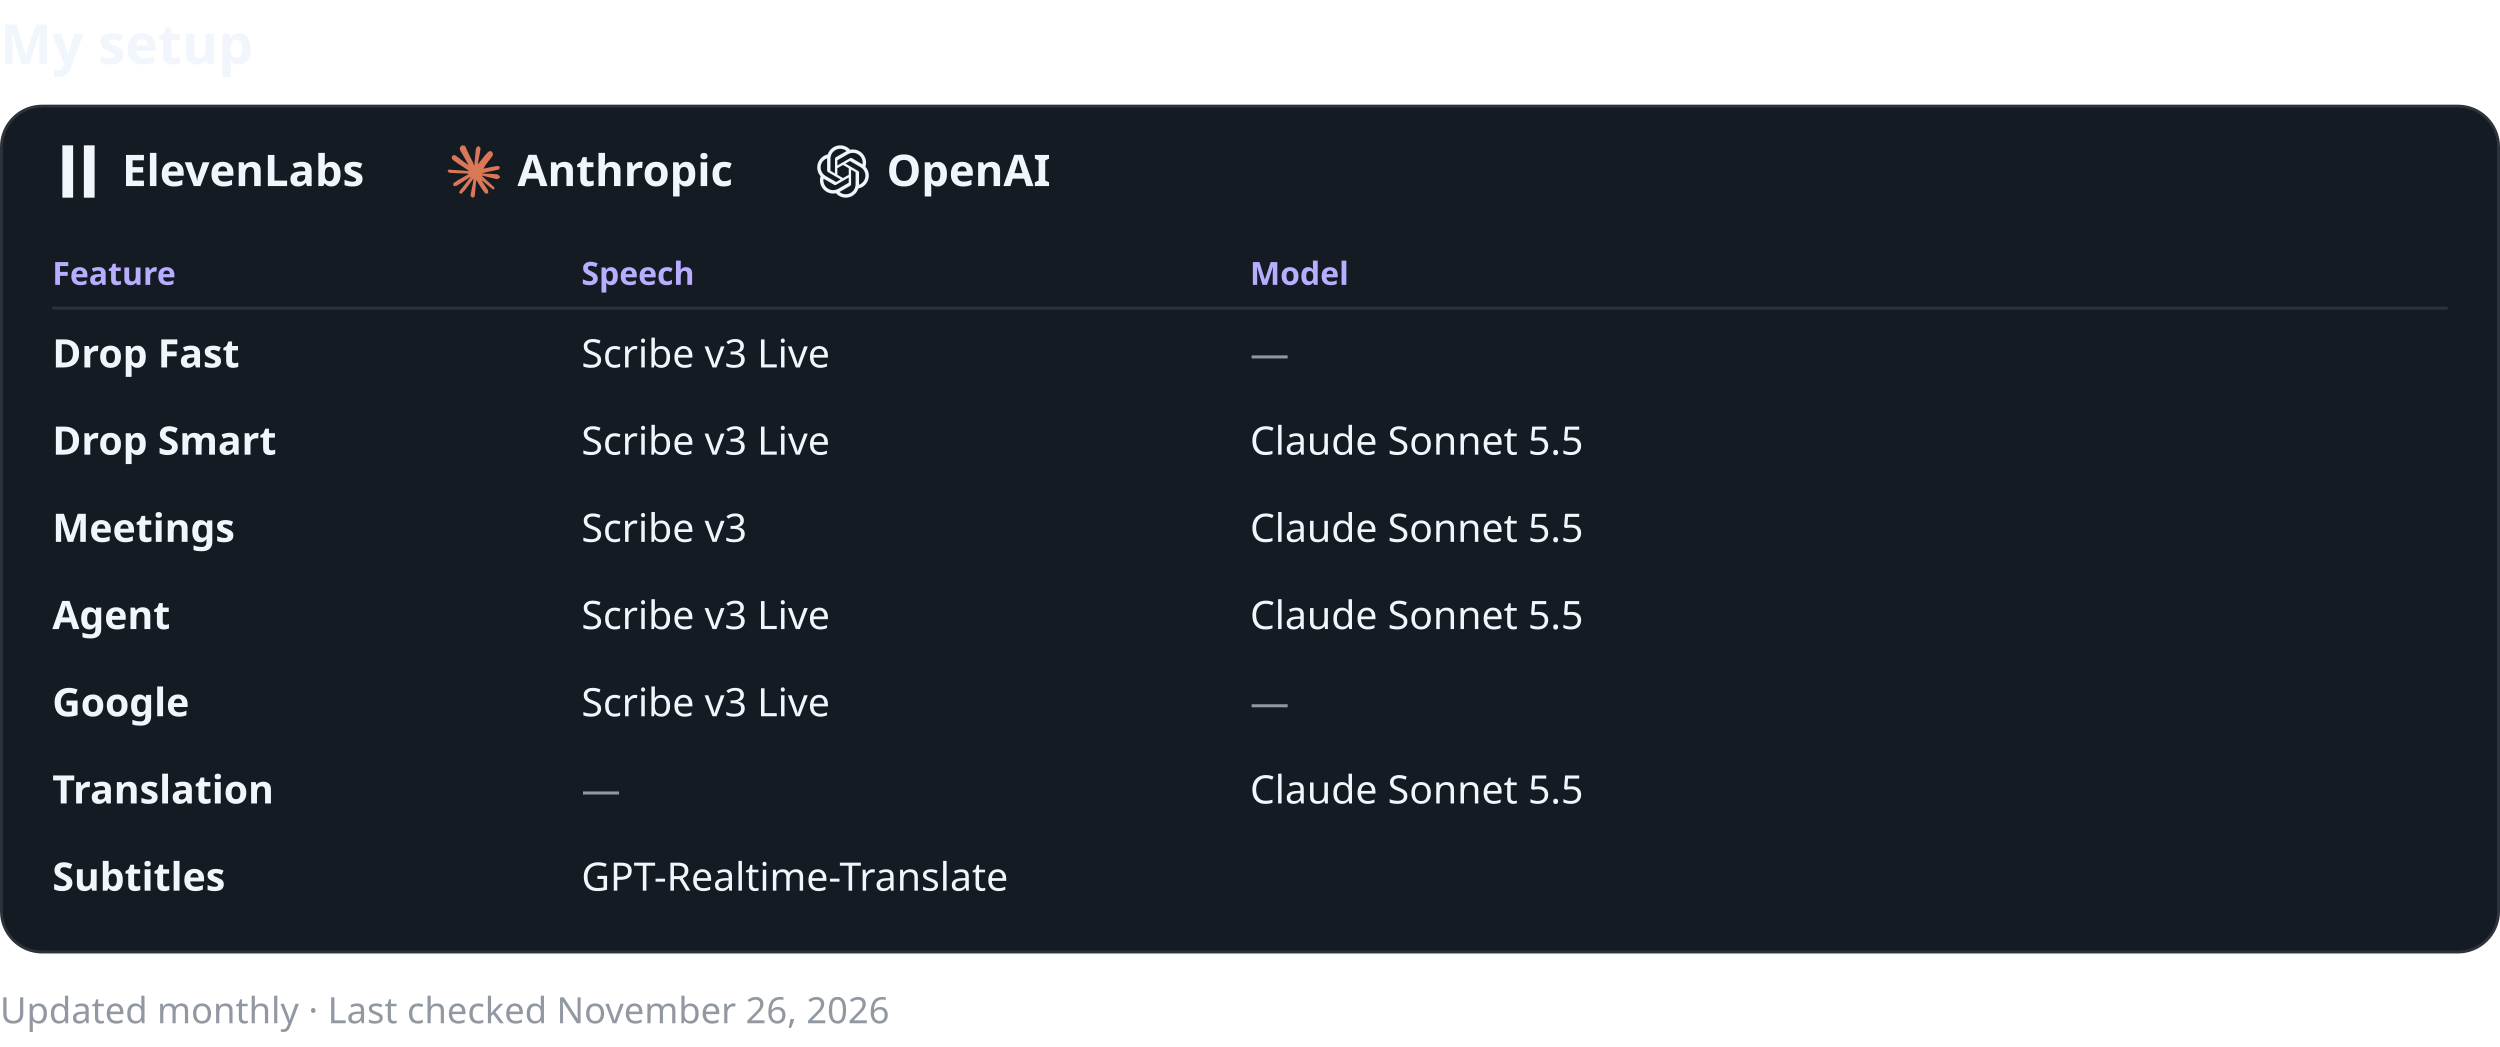
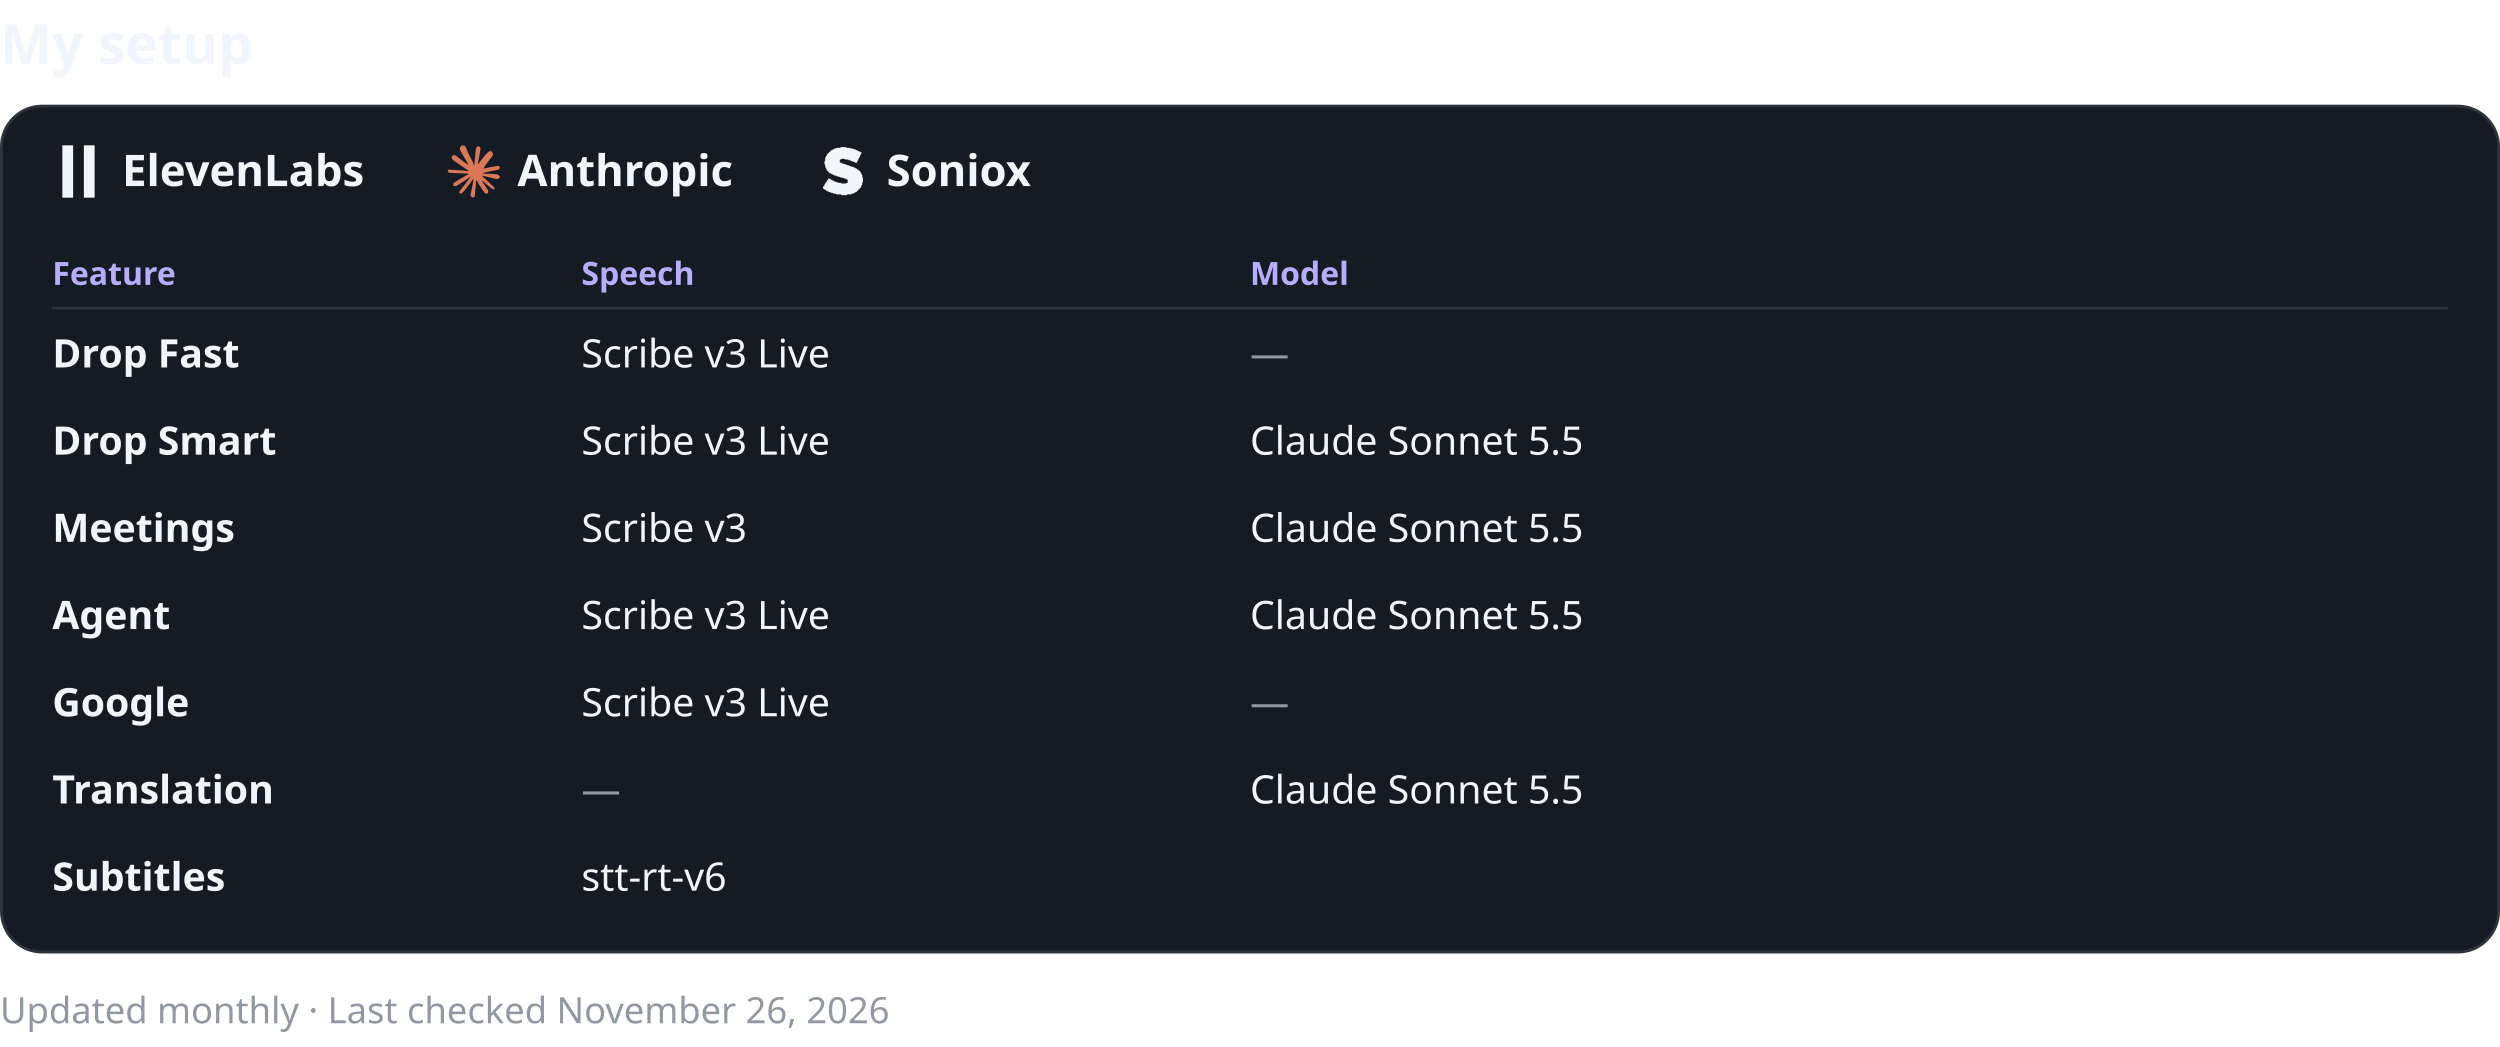
<svg xmlns="http://www.w3.org/2000/svg" width="860" height="360" viewBox="0 0 860 360">
  <text x="0" y="22" font-family="-apple-system, BlinkMacSystemFont, 'Segoe UI', 'Noto Sans', Helvetica, Arial, sans-serif" font-size="19" font-weight="700" fill="#f0f6fc">My setup</text>
  <rect x="0.5" y="36.5" width="859" height="291" rx="14" fill="#151b23" stroke="#2d333b" />
  <svg x="18" y="50" width="18" height="18" fill="#f0f6fc" role="img" viewBox="0 0 24 24">
    <path d="M4.604 0v24h4.932V0zm9.861 0v24h4.932V0z" />
  </svg>
  <text x="42" y="64" font-family="-apple-system, BlinkMacSystemFont, 'Segoe UI', 'Noto Sans', Helvetica, Arial, sans-serif" font-size="15" font-weight="600" fill="#f0f6fc">ElevenLabs</text>
  <svg x="154.0" y="50" width="18" height="18" fill="#d97757" role="img" viewBox="0 0 24 24">
    <path d="m4.714 15.956 4.717-2.647.079-.231-.079-.128h-.231l-.789-.049-2.696-.073-2.337-.097-2.265-.121-.571-.121-.534-.704.055-.352.48-.322.686.061 1.518.103 2.277.158 1.651.097 2.447.255h.389l.055-.158-.134-.097-.103-.097L6.973 9.836l-2.55-1.688-1.336-.971-.723-.492-.364-.461-.158-1.008.656-.723.88.061.225.061.892.686 1.906 1.475 2.489 1.834.364.303.146-.103.018-.073-.164-.273-1.354-2.447-1.445-2.489-.643-1.032-.17-.619c-.061-.255-.103-.467-.103-.729L6.287.134 6.7 0l.996.134.419.364.619 1.415 1.002 2.228 1.554 3.03.455.898.243.832.091.255h.158v-.146l.128-1.706.237-2.095.231-2.696.079-.759.376-.911.747-.492.583.279.48.686-.067.443-.285 1.852-.559 2.902-.364 1.943h.212l.243-.243.984-1.305 1.651-2.064.729-.82.85-.905.546-.431h1.032l.759 1.129-.34 1.166-1.062 1.348-.88 1.141-1.263 1.7-.789 1.36.073.109.188-.018 2.853-.607 1.542-.279 1.84-.316.832.389.091.395-.328.807-1.967.486-2.307.461-3.436.814-.043.03.049.061 1.548.146.662.036h1.621l3.018.225.789.522.474.638-.079.486-1.214.619-1.639-.389-3.825-.911-1.311-.328h-.182v.109l1.093 1.069 2.003 1.809 2.507 2.331.128.577-.322.455-.34-.049-2.204-1.657-.85-.747-1.925-1.621h-.128v.17l.443.65 2.344 3.521.121 1.081-.17.352-.607.212-.668-.121-1.372-1.925L14.38 17.959l-1.141-1.943-.14.079-.674 7.255-.316.37-.729.279-.607-.461-.322-.747.322-1.475.389-1.925.316-1.53.285-1.9.17-.631-.012-.043-.14.018-1.433 1.967-2.18 2.945-1.724 1.846-.413.164-.716-.37.067-.662.401-.589 2.386-3.036 1.439-1.882.929-1.087-.006-.158h-.055l-6.338 4.116-1.129.146-.486-.455.061-.747.231-.243 1.906-1.311Z" />
  </svg>
  <text x="178.0" y="64" font-family="-apple-system, BlinkMacSystemFont, 'Segoe UI', 'Noto Sans', Helvetica, Arial, sans-serif" font-size="15" font-weight="600" fill="#f0f6fc">Anthropic</text>
-   <svg x="281.0" y="50" width="18" height="18" fill="#f0f6fc" role="img" viewBox="0 0 24 24">
-     <path d="M22.282 9.821a5.985 5.985 0 0 0-.516-4.911 6.046 6.046 0 0 0-6.51-2.9A6.065 6.065 0 0 0 4.981 4.182a5.985 5.985 0 0 0-3.998 2.9 6.046 6.046 0 0 0 .743 7.097 5.98 5.98 0 0 0 .511 4.911 6.051 6.051 0 0 0 6.515 2.9A5.985 5.985 0 0 0 13.26 24a6.056 6.056 0 0 0 5.772-4.206 5.989 5.989 0 0 0 3.998-2.9 6.056 6.056 0 0 0-.748-7.073zm-9.022 12.608a4.476 4.476 0 0 1-2.876-1.041l.142-.08 4.778-2.758a.795.795 0 0 0 .393-.681v-6.737l2.02 1.169a.071.071 0 0 1 .038.052v5.583a4.504 4.504 0 0 1-4.495 4.494zm-9.661-4.125a4.471 4.471 0 0 1-.535-3.014l.142.085 4.783 2.758a.771.771 0 0 0 .781 0l5.843-3.369v2.332a.08.08 0 0 1-.033.061L9.74 19.95a4.499 4.499 0 0 1-6.141-1.646zM2.341 7.896a4.485 4.485 0 0 1 2.365-1.973V11.6a.766.766 0 0 0 .388.676l5.814 3.354-2.02 1.169a.076.076 0 0 1-.071 0l-4.83-2.787A4.504 4.504 0 0 1 2.341 7.872zm16.596 3.856L13.104 8.364 15.119 7.2a.076.076 0 0 1 .071 0l4.83 2.791a4.494 4.494 0 0 1-.676 8.104v-5.677a.79.79 0 0 0-.407-.667zm2.011-3.023l-.142-.085-4.774-2.782a.776.776 0 0 0-.785 0L9.409 9.23V6.897a.066.066 0 0 1 .028-.061l4.83-2.787a4.499 4.499 0 0 1 6.68 4.66zM8.306 12.863l-2.02-1.164a.08.08 0 0 1-.038-.057V6.074a4.499 4.499 0 0 1 7.376-3.454l-.142.081L8.704 5.459a.795.795 0 0 0-.393.681zm1.098-2.365l2.602-1.5 2.607 1.5v2.999l-2.597 1.5-2.607-1.5Z" />
+   <svg x="281.0" y="50" width="18" height="18" fill="#f0f6fc" viewBox="8 6 32 36">
+     <path fill="#f0f6fc" fill-rule="evenodd" d="M22.50,7.25 L23.00,7.25 L23.50,7.25 L24.00,7.25 L24.50,7.25 L25.00,7.25 L25.50,7.25 L26.00,7.25 L26.25,7.50 L26.50,7.75 L27.00,7.75 L27.50,7.75 L28.00,7.75 L28.50,7.75 L29.00,7.75 L29.25,8.00 L29.50,8.25 L30.00,8.25 L30.50,8.25 L31.00,8.25 L31.25,8.50 L31.50,8.75 L32.00,8.75 L32.50,8.75 L32.75,9.00 L33.00,9.25 L33.50,9.25 L33.75,9.50 L34.00,9.75 L34.50,9.75 L34.75,10.00 L35.00,10.25 L35.50,10.25 L35.75,10.50 L36.00,10.75 L36.50,10.75 L36.75,11.00 L36.75,11.50 L36.50,11.75 L36.25,12.00 L36.25,12.50 L36.00,12.75 L35.75,13.00 L35.75,13.50 L35.50,13.75 L35.25,14.00 L35.25,14.50 L35.00,14.75 L34.75,15.00 L34.75,15.50 L34.50,15.75 L34.25,16.00 L34.25,16.50 L34.00,16.75 L33.75,17.00 L33.75,17.50 L33.50,17.75 L33.25,18.00 L33.00,18.25 L32.75,18.00 L32.50,17.75 L32.00,17.75 L31.75,17.50 L31.50,17.25 L31.00,17.25 L30.50,17.25 L30.25,17.00 L30.00,16.75 L29.50,16.75 L29.25,16.50 L29.00,16.25 L28.50,16.25 L28.00,16.25 L27.75,16.00 L27.50,15.75 L27.00,15.75 L26.50,15.75 L26.00,15.75 L25.50,15.75 L25.25,15.50 L25.00,15.25 L24.50,15.25 L24.00,15.25 L23.50,15.25 L23.00,15.25 L22.75,15.50 L22.50,15.75 L22.00,15.75 L21.75,16.00 L21.75,16.50 L21.75,17.00 L21.75,17.50 L22.00,17.75 L22.50,17.75 L22.75,18.00 L23.00,18.25 L23.50,18.25 L23.75,18.50 L24.00,18.75 L24.50,18.75 L25.00,18.75 L25.25,19.00 L25.50,19.25 L26.00,19.25 L26.50,19.25 L26.75,19.50 L27.00,19.75 L27.50,19.75 L28.00,19.75 L28.25,20.00 L28.50,20.25 L29.00,20.25 L29.50,20.25 L29.75,20.50 L30.00,20.75 L30.50,20.75 L31.00,20.75 L31.25,21.00 L31.50,21.25 L32.00,21.25 L32.25,21.50 L32.50,21.75 L33.00,21.75 L33.25,22.00 L33.50,22.25 L33.75,22.50 L34.00,22.75 L34.50,22.75 L34.75,23.00 L35.00,23.25 L35.25,23.50 L35.50,23.75 L35.75,24.00 L36.00,24.25 L36.25,24.50 L36.25,25.00 L36.50,25.25 L36.75,25.50 L36.75,26.00 L37.00,26.25 L37.25,26.50 L37.25,27.00 L37.25,27.50 L37.25,28.00 L37.50,28.25 L37.75,28.50 L37.75,29.00 L37.75,29.50 L37.75,30.00 L37.75,30.50 L37.75,31.00 L37.50,31.25 L37.25,31.50 L37.25,32.00 L37.25,32.50 L37.25,33.00 L37.00,33.25 L36.75,33.50 L36.75,34.00 L36.50,34.25 L36.25,34.50 L36.25,35.00 L36.00,35.25 L35.75,35.50 L35.50,35.75 L35.25,36.00 L35.00,36.25 L34.75,36.50 L34.50,36.75 L34.25,37.00 L34.00,37.25 L33.75,37.50 L33.50,37.75 L33.25,38.00 L33.00,38.25 L32.50,38.25 L32.25,38.50 L32.00,38.75 L31.50,38.75 L31.25,39.00 L31.00,39.25 L30.50,39.25 L30.00,39.25 L29.75,39.50 L29.50,39.75 L29.00,39.75 L28.50,39.75 L28.00,39.75 L27.50,39.75 L27.00,39.75 L26.75,40.00 L26.50,40.25 L26.00,40.25 L25.50,40.25 L25.00,40.25 L24.50,40.25 L24.00,40.25 L23.50,40.25 L23.00,40.25 L22.75,40.00 L22.50,39.75 L22.00,39.75 L21.50,39.75 L21.00,39.75 L20.50,39.75 L20.00,39.75 L19.50,39.75 L19.25,39.50 L19.00,39.25 L18.50,39.25 L18.00,39.25 L17.50,39.25 L17.25,39.00 L17.00,38.75 L16.50,38.75 L16.00,38.75 L15.75,38.50 L15.50,38.25 L15.00,38.25 L14.50,38.25 L14.25,38.00 L14.00,37.75 L13.50,37.75 L13.25,37.50 L13.00,37.25 L12.50,37.25 L12.25,37.00 L12.00,36.75 L11.75,36.50 L11.50,36.25 L11.00,36.25 L10.75,36.00 L10.50,35.75 L10.25,35.50 L10.25,35.00 L10.25,34.50 L10.50,34.25 L10.75,34.00 L11.00,33.75 L11.25,33.50 L11.25,33.00 L11.50,32.75 L11.75,32.50 L11.75,32.00 L12.00,31.75 L12.25,31.50 L12.50,31.25 L12.75,31.00 L12.75,30.50 L13.00,30.25 L13.25,30.00 L13.50,29.75 L13.75,29.50 L13.75,29.00 L14.00,28.75 L14.50,28.75 L14.75,29.00 L15.00,29.25 L15.50,29.25 L15.75,29.50 L16.00,29.75 L16.50,29.75 L16.75,30.00 L17.00,30.25 L17.50,30.25 L17.75,30.50 L18.00,30.75 L18.50,30.75 L18.75,31.00 L19.00,31.25 L19.50,31.25 L20.00,31.25 L20.25,31.50 L20.50,31.75 L21.00,31.75 L21.50,31.75 L22.00,31.75 L22.50,31.75 L22.75,32.00 L23.00,32.25 L23.50,32.25 L24.00,32.25 L24.50,32.25 L25.00,32.25 L25.50,32.25 L26.00,32.25 L26.25,32.00 L26.50,31.75 L27.00,31.75 L27.25,31.50 L27.25,31.00 L27.25,30.50 L27.25,30.00 L27.00,29.75 L26.75,29.50 L26.50,29.25 L26.00,29.25 L25.75,29.00 L25.50,28.75 L25.00,28.75 L24.50,28.75 L24.25,28.50 L24.00,28.25 L23.50,28.25 L23.00,28.25 L22.50,28.25 L22.25,28.00 L22.00,27.75 L21.50,27.75 L21.00,27.75 L20.75,27.50 L20.50,27.25 L20.00,27.25 L19.50,27.25 L19.25,27.00 L19.00,26.75 L18.50,26.75 L18.00,26.75 L17.75,26.50 L17.50,26.25 L17.00,26.25 L16.75,26.00 L16.50,25.75 L16.00,25.75 L15.75,25.50 L15.50,25.25 L15.00,25.25 L14.75,25.00 L14.50,24.75 L14.25,24.50 L14.00,24.25 L13.75,24.00 L13.50,23.75 L13.25,23.50 L13.00,23.25 L12.75,23.00 L12.75,22.50 L12.50,22.25 L12.25,22.00 L12.25,21.50 L12.00,21.25 L11.75,21.00 L11.75,20.50 L11.75,20.00 L11.75,19.50 L11.50,19.25 L11.25,19.00 L11.25,18.50 L11.25,18.00 L11.25,17.50 L11.25,17.00 L11.50,16.75 L11.75,16.50 L11.75,16.00 L11.75,15.50 L11.75,15.00 L11.75,14.50 L12.00,14.25 L12.25,14.00 L12.25,13.50 L12.50,13.25 L12.75,13.00 L12.75,12.50 L13.00,12.25 L13.25,12.00 L13.50,11.75 L13.75,11.50 L14.00,11.25 L14.25,11.00 L14.50,10.75 L14.75,10.50 L15.00,10.25 L15.25,10.00 L15.50,9.75 L15.75,9.50 L16.00,9.25 L16.50,9.25 L16.75,9.00 L17.00,8.75 L17.50,8.75 L17.75,8.50 L18.00,8.25 L18.50,8.25 L19.00,8.25 L19.25,8.00 L19.50,7.75 L20.00,7.75 L20.50,7.75 L21.00,7.75 L21.50,7.75 L22.00,7.75 L22.25,7.50 L22.50,7.25 Z" />
  </svg>
-   <text x="305.0" y="64" font-family="-apple-system, BlinkMacSystemFont, 'Segoe UI', 'Noto Sans', Helvetica, Arial, sans-serif" font-size="15" font-weight="600" fill="#f0f6fc">OpenAI</text>
+   <text x="305.0" y="64" font-family="-apple-system, BlinkMacSystemFont, 'Segoe UI', 'Noto Sans', Helvetica, Arial, sans-serif" font-size="15" font-weight="600" fill="#f0f6fc">Soniox</text>
  <text x="18" y="98" font-family="-apple-system, BlinkMacSystemFont, 'Segoe UI', 'Noto Sans', Helvetica, Arial, sans-serif" font-size="11.0" font-weight="600" fill="#b8adff">Feature</text>
  <text x="200" y="98" font-family="-apple-system, BlinkMacSystemFont, 'Segoe UI', 'Noto Sans', Helvetica, Arial, sans-serif" font-size="11.0" font-weight="600" fill="#b8adff">Speech</text>
  <text x="430" y="98" font-family="-apple-system, BlinkMacSystemFont, 'Segoe UI', 'Noto Sans', Helvetica, Arial, sans-serif" font-size="11.0" font-weight="600" fill="#b8adff">Model</text>
  <line x1="18" y1="106" x2="842" y2="106" stroke="#2d333b" />
  <text x="18" y="126.4" font-family="-apple-system, BlinkMacSystemFont, 'Segoe UI', 'Noto Sans', Helvetica, Arial, sans-serif" font-size="13.5" font-weight="600" fill="#f0f6fc">Drop Fast</text>
  <text x="200" y="126.4" font-family="-apple-system, BlinkMacSystemFont, 'Segoe UI', 'Noto Sans', Helvetica, Arial, sans-serif" font-size="13.5" font-weight="400" fill="#f0f6fc">Scribe v3 Live</text>
  <text x="430" y="126.4" font-family="-apple-system, BlinkMacSystemFont, 'Segoe UI', 'Noto Sans', Helvetica, Arial, sans-serif" font-size="13.5" font-weight="400" fill="#9198a1">—</text>
  <text x="18" y="156.4" font-family="-apple-system, BlinkMacSystemFont, 'Segoe UI', 'Noto Sans', Helvetica, Arial, sans-serif" font-size="13.5" font-weight="600" fill="#f0f6fc">Drop Smart</text>
  <text x="200" y="156.4" font-family="-apple-system, BlinkMacSystemFont, 'Segoe UI', 'Noto Sans', Helvetica, Arial, sans-serif" font-size="13.5" font-weight="400" fill="#f0f6fc">Scribe v3 Live</text>
  <text x="430" y="156.4" font-family="-apple-system, BlinkMacSystemFont, 'Segoe UI', 'Noto Sans', Helvetica, Arial, sans-serif" font-size="13.5" font-weight="400" fill="#f0f6fc">Claude Sonnet 5.5</text>
  <text x="18" y="186.4" font-family="-apple-system, BlinkMacSystemFont, 'Segoe UI', 'Noto Sans', Helvetica, Arial, sans-serif" font-size="13.5" font-weight="600" fill="#f0f6fc">Meetings</text>
  <text x="200" y="186.4" font-family="-apple-system, BlinkMacSystemFont, 'Segoe UI', 'Noto Sans', Helvetica, Arial, sans-serif" font-size="13.5" font-weight="400" fill="#f0f6fc">Scribe v3</text>
  <text x="430" y="186.4" font-family="-apple-system, BlinkMacSystemFont, 'Segoe UI', 'Noto Sans', Helvetica, Arial, sans-serif" font-size="13.5" font-weight="400" fill="#f0f6fc">Claude Sonnet 5.5</text>
  <text x="18" y="216.4" font-family="-apple-system, BlinkMacSystemFont, 'Segoe UI', 'Noto Sans', Helvetica, Arial, sans-serif" font-size="13.5" font-weight="600" fill="#f0f6fc">Agent</text>
  <text x="200" y="216.4" font-family="-apple-system, BlinkMacSystemFont, 'Segoe UI', 'Noto Sans', Helvetica, Arial, sans-serif" font-size="13.5" font-weight="400" fill="#f0f6fc">Scribe v3 Live</text>
  <text x="430" y="216.4" font-family="-apple-system, BlinkMacSystemFont, 'Segoe UI', 'Noto Sans', Helvetica, Arial, sans-serif" font-size="13.5" font-weight="400" fill="#f0f6fc">Claude Sonnet 5.5</text>
  <text x="18" y="246.4" font-family="-apple-system, BlinkMacSystemFont, 'Segoe UI', 'Noto Sans', Helvetica, Arial, sans-serif" font-size="13.5" font-weight="600" fill="#f0f6fc">Google</text>
  <text x="200" y="246.4" font-family="-apple-system, BlinkMacSystemFont, 'Segoe UI', 'Noto Sans', Helvetica, Arial, sans-serif" font-size="13.5" font-weight="400" fill="#f0f6fc">Scribe v3 Live</text>
  <text x="430" y="246.4" font-family="-apple-system, BlinkMacSystemFont, 'Segoe UI', 'Noto Sans', Helvetica, Arial, sans-serif" font-size="13.5" font-weight="400" fill="#9198a1">—</text>
  <text x="18" y="276.4" font-family="-apple-system, BlinkMacSystemFont, 'Segoe UI', 'Noto Sans', Helvetica, Arial, sans-serif" font-size="13.5" font-weight="600" fill="#f0f6fc">Translation</text>
  <text x="200" y="276.4" font-family="-apple-system, BlinkMacSystemFont, 'Segoe UI', 'Noto Sans', Helvetica, Arial, sans-serif" font-size="13.5" font-weight="400" fill="#9198a1">—</text>
  <text x="430" y="276.4" font-family="-apple-system, BlinkMacSystemFont, 'Segoe UI', 'Noto Sans', Helvetica, Arial, sans-serif" font-size="13.5" font-weight="400" fill="#f0f6fc">Claude Sonnet 5.5</text>
  <text x="18" y="306.4" font-family="-apple-system, BlinkMacSystemFont, 'Segoe UI', 'Noto Sans', Helvetica, Arial, sans-serif" font-size="13.5" font-weight="600" fill="#f0f6fc">Subtitles</text>
-   <text x="200" y="306.4" font-family="-apple-system, BlinkMacSystemFont, 'Segoe UI', 'Noto Sans', Helvetica, Arial, sans-serif" font-size="13.5" font-weight="400" fill="#f0f6fc">GPT-Realtime-Translate</text>
+   <text x="200" y="306.4" font-family="-apple-system, BlinkMacSystemFont, 'Segoe UI', 'Noto Sans', Helvetica, Arial, sans-serif" font-size="13.5" font-weight="400" fill="#f0f6fc">stt-rt-v6</text>
  <text x="0" y="352" font-family="-apple-system, BlinkMacSystemFont, 'Segoe UI', 'Noto Sans', Helvetica, Arial, sans-serif" font-size="12.5" fill="#9198a1">Updated monthly · Last checked November 26, 2026</text>
</svg>
